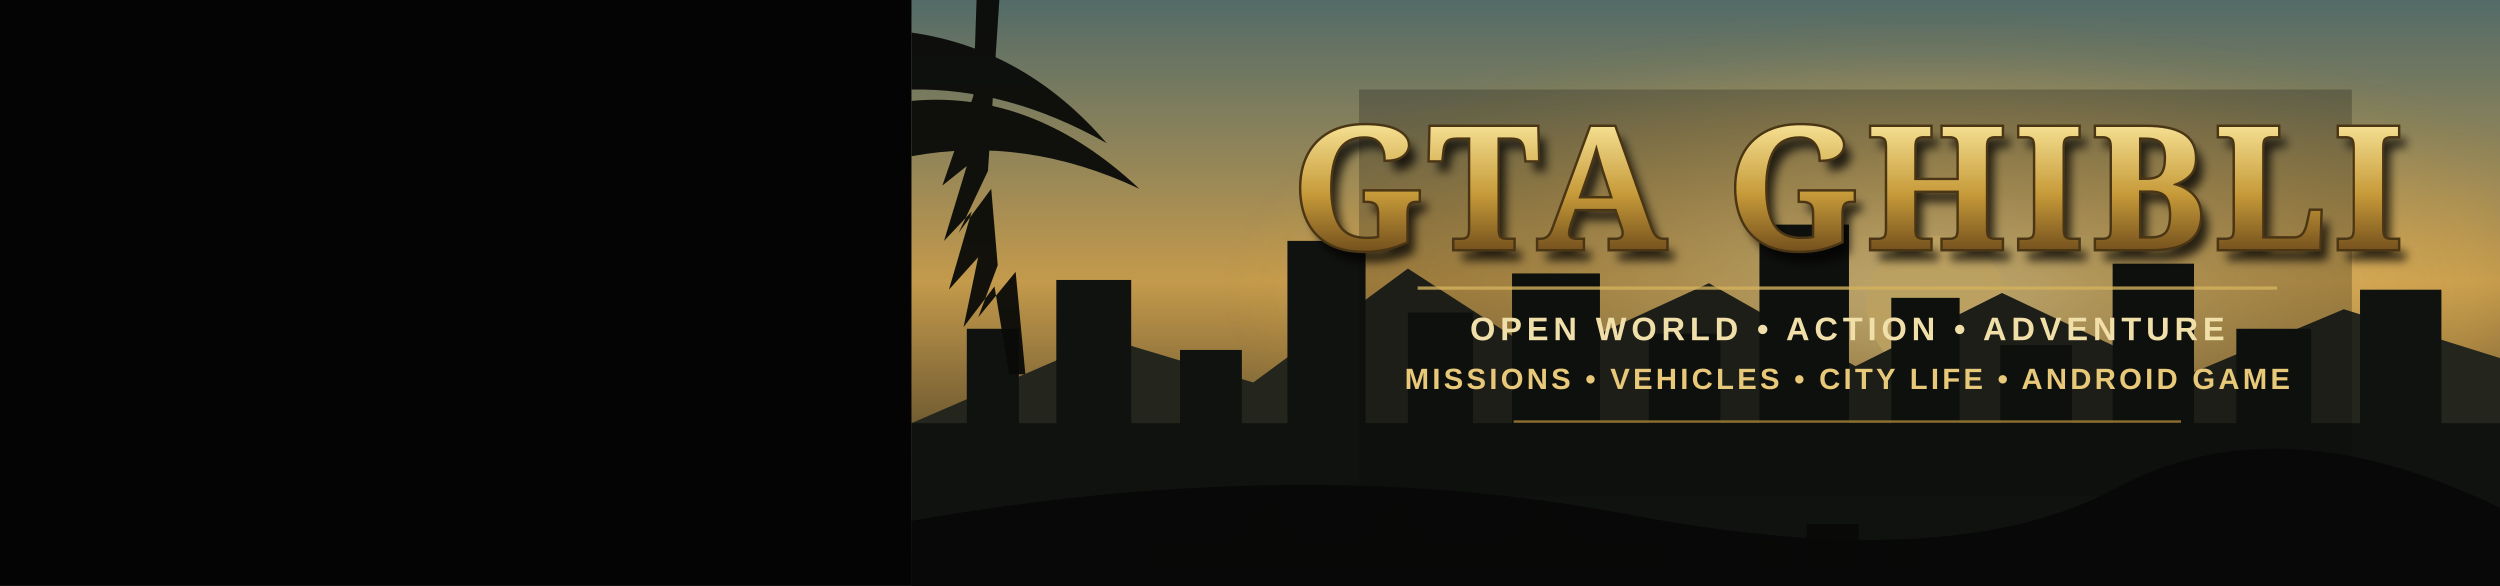
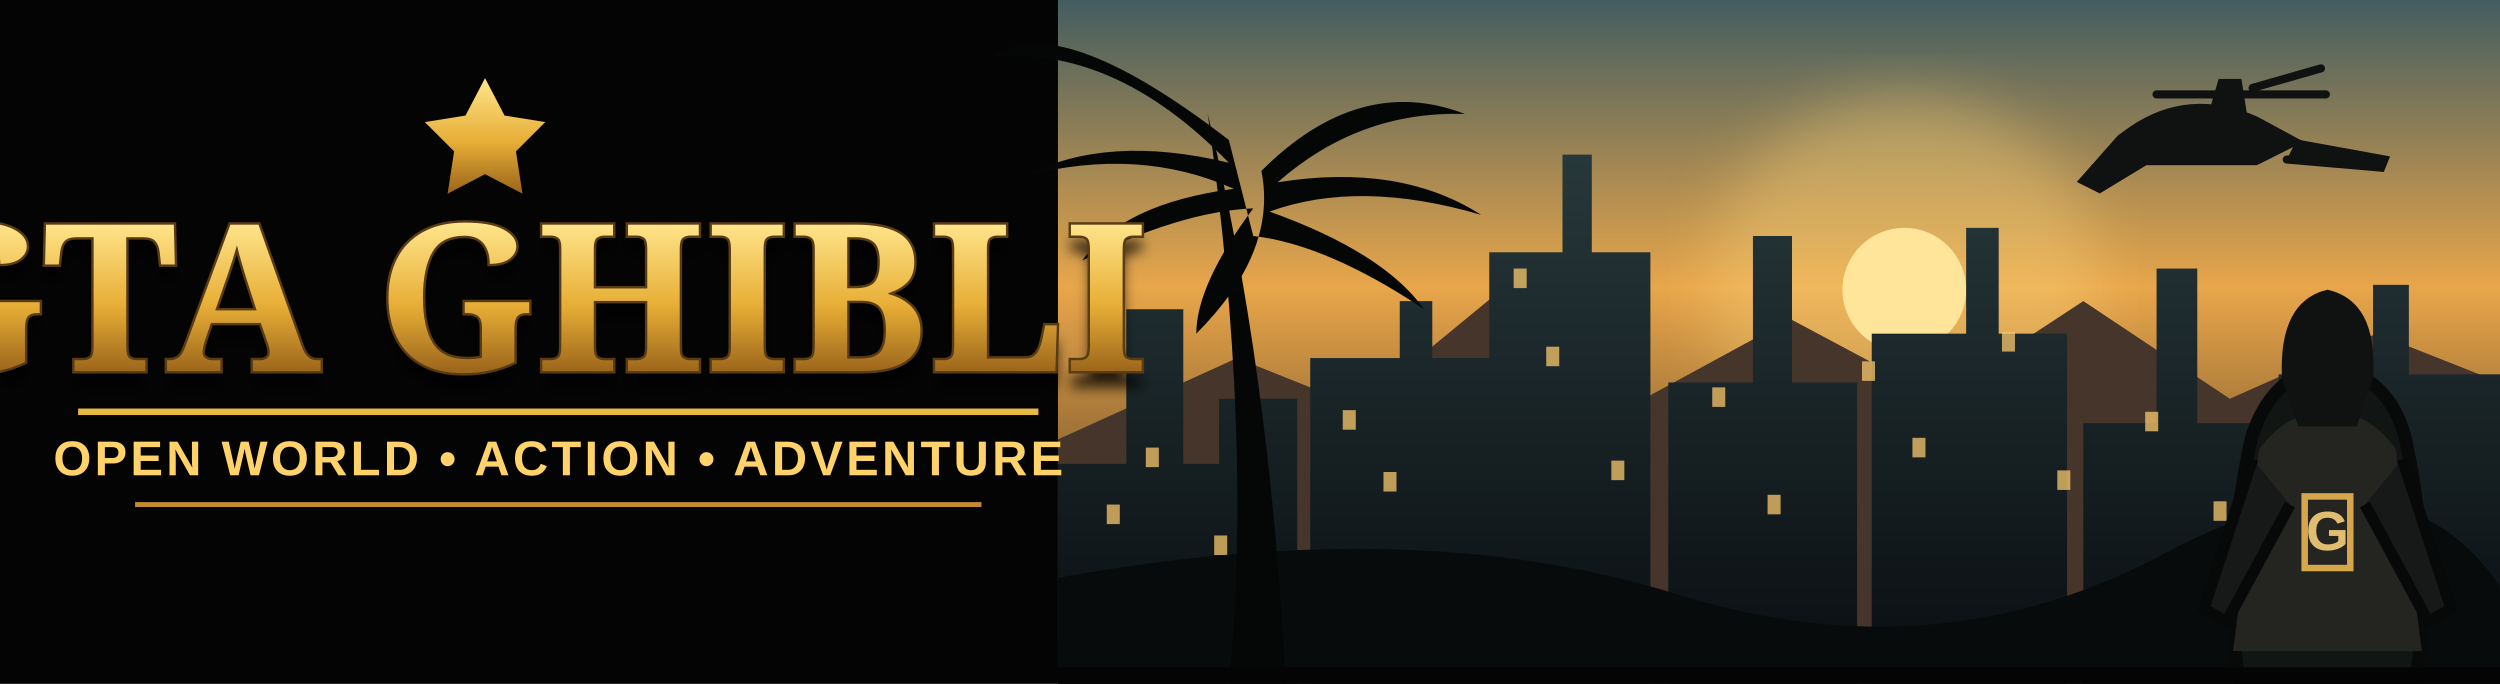
- <svg xmlns="http://www.w3.org/2000/svg" width="1536" height="360" viewBox="0 0 1536 360">
+ <svg xmlns="http://www.w3.org/2000/svg" width="1536" height="420" viewBox="0 0 1536 420">
  <defs>
-     <linearGradient id="sky" x2="0" y2="1">
-       <stop stop-color="#536b68" />
-       <stop offset=".48" stop-color="#c49a4c" />
-       <stop offset="1" stop-color="#151713" />
+     <linearGradient id="sky" x1="0" y1="0" x2="0" y2="1">
+       <stop stop-color="#435d60" />
+       <stop offset=".42" stop-color="#e8a64a" />
+       <stop offset="1" stop-color="#251b18" />
    </linearGradient>
-     <linearGradient id="gold" x2="0" y2="1">
-       <stop stop-color="#f5df91" />
-       <stop offset=".55" stop-color="#c69a39" />
-       <stop offset="1" stop-color="#75511d" />
+     <linearGradient id="gold" x1="0" y1="0" x2="0" y2="1">
+       <stop stop-color="#ffe58b" />
+       <stop offset=".55" stop-color="#e7ae36" />
+       <stop offset="1" stop-color="#9a641b" />
    </linearGradient>
-     <radialGradient id="sun">
-       <stop stop-color="#ffe7a0" stop-opacity=".9" />
-       <stop offset="1" stop-color="#e5a83a" stop-opacity="0" />
-     </radialGradient>
-     <filter id="glow">
-       <feGaussianBlur stdDeviation="14" />
+     <linearGradient id="city" x1="0" y1="0" x2="0" y2="1">
+       <stop stop-color="#27383b" />
+       <stop offset="1" stop-color="#090d10" />
+     </linearGradient>
+     <filter id="soft">
+       <feGaussianBlur stdDeviation="18" />
    </filter>
    <filter id="shadow">
-       <feGaussianBlur stdDeviation="3" />
+       <feGaussianBlur stdDeviation="4" />
    </filter>
  </defs>
-   <rect width="1536" height="360" fill="#030403" />
-   <rect x="560" width="976" height="360" fill="url(#sky)" />
-   <ellipse cx="1185" cy="180" rx="420" ry="155" fill="url(#sun)" filter="url(#glow)" />
-   <circle cx="1190" cy="188" r="43" fill="#f4d17b" opacity=".88" />
-   <path d="M560 260 680 208 770 235 865 165 950 220 1050 174 1140 225 1230 180 1340 232 1440 190 1536 220V360H560Z" fill="#24251d" />
-   <g fill="#10120f">
-     <path d="M560 360V260h34v-58h32v58h23v-88h46v88h30v-45h38v45h28v-112h48v112h26v-68h40v68h24v-92h54v92h30v-55h44v55h24v-122h55v122h26v-77h42v77h25v-48h44v48h25v-98h50v98h26v-58h46v58h30v-82h50v82h38v-45h48v45h38v100H560Z" />
+   <rect width="1536" height="420" fill="#030403" />
+   <rect x="650" width="886" height="420" fill="url(#sky)" />
+   <circle cx="1170" cy="178" r="120" fill="#ffd77c" opacity=".35" filter="url(#soft)" />
+   <circle cx="1170" cy="178" r="38" fill="#ffe59a" />
+   <path d="M650 270 760 220 835 250 920 180 1010 245 1100 196 1190 244 1280 185 1370 245 1460 205 1536 235V420H650Z" fill="#46352b" />
+   <g fill="url(#city)">
+     <path d="M650 420V285h42v-95h35v95h22V245h48v175zM805 420V220h55v-35h20v35h35v200zM915 420V155h45v-60h18v60h36v265zM1025 420V235h52v-90h24v90h40v185zM1150 420V205h58v-65h20v65h42v215zM1280 420V260h45v-95h25v95h42v160zM1400 420V230h58v-55h22v55h56v190z" />
  </g>
-   <path d="M560 320Q800 278 1000 316T1300 300T1536 312V360H560Z" fill="#070807" />
-   <g fill="#090a08" opacity=".95">
-     <path d="M600 0h14l-7 105-18 38 20-27 4 47-12 32 23-28 6 63h-10l-9-54-19 25 9-43-18 20 14-48-17 18 14-46-15 12 19-55Z" />
-     <path d="M560 20Q630 30 680 88Q620 54 560 55Z" />
-     <path d="M560 62Q635 55 700 116Q630 83 560 96Z" />
+   <g fill="#f8c86c" opacity=".75">
+     <path d="M680 310h8v12h-8zm24-35h8v12h-8zm42 54h8v12h-8zm79-77h8v12h-8zm25 38h8v12h-8zm80-125h8v12h-8zm20 48h8v12h-8zm40 70h8v12h-8zm62-45h8v12h-8zm34 66h8v12h-8zm58-82h8v12h-8zm31 47h8v12h-8zm55-65h8v12h-8zm34 85h8v12h-8zm54-36h8v12h-8zm42 55h8v12h-8z" />
  </g>
-   <g fill="#080907" opacity=".95">
-     <path d="M710 350h310v-18h-310zM760 332l18-25 18 25zM840 332l18-25 18 25zM930 332l18-25 18 25z" />
-     <path d="M1080 350v-18h18v18zM1110 350v-28h32v28zM1160 350v-17h22v17z" />
+   <path d="M650 355Q870 315 1030 365T1330 340T1536 360V420H650Z" fill="#080b0c" />
+   <g fill="#050706">
+     <path d="M755 420Q770 270 742 70Q780 225 790 420Z" />
+     <path d="M755 86Q650 5 610 35Q685 28 755 100Q680 82 630 108Q700 90 758 116Q690 125 665 160Q725 130 770 128Q735 175 735 205Q785 155 775 105Q835 45 900 70Q835 68 785 112Q860 100 910 132Q835 110 780 130Q850 155 875 190Q815 150 770 145Z" />
  </g>
-   <g transform="translate(835 55)">
-     <path d="M0 0h610v250H0z" fill="#090a08" opacity=".24" />
-     <text x="305" y="105" text-anchor="middle" font-family="Georgia,serif" font-size="105" font-weight="900" letter-spacing="5" fill="#000" opacity=".75" filter="url(#shadow)">GTA GHIBLI</text>
-     <text x="300" y="98" text-anchor="middle" font-family="Georgia,serif" font-size="105" font-weight="900" letter-spacing="5" fill="url(#gold)" stroke="#4a3514" stroke-width="3" paint-order="stroke">GTA GHIBLI</text>
-     <path d="M36 122H564" stroke="#d3b15c" stroke-width="2" opacity=".8" />
-     <text x="300" y="154" text-anchor="middle" font-family="Arial,sans-serif" font-size="20" font-weight="700" letter-spacing="3" fill="#f1dfaa">OPEN WORLD • ACTION • ADVENTURE</text>
-     <text x="300" y="184" text-anchor="middle" font-family="Arial,sans-serif" font-size="18" font-weight="700" letter-spacing="2" fill="#e8c979">MISSIONS • VEHICLES • CITY LIFE • ANDROID GAME</text>
-     <path d="M95 204H505" stroke="#a98537" stroke-width="1.5" opacity=".8" />
+   <g fill="#101211" stroke="#101211" stroke-width="5" stroke-linecap="round">
+     <path d="M1310 80q35-24 76-6l24 13-24 12h-68l-28 17-10-5 23-26z" />
+     <path d="M1360 68l5-17 10 0 3 19M1325 58h104M1384 54l42-12" />
+     <path d="M1410 88l55 10-2 5-58-5" />
  </g>
+   <g transform="translate(1430 150)">
+     <path d="M-54 270Q-65 205-47 120Q-35 80 0 75Q38 80 48 120Q65 200 54 270Z" fill="#111514" stroke="#080909" stroke-width="8" />
+     <path d="M-42 126Q-22 100 0 105Q23 100 42 126L58 250H-58Z" fill="#242521" />
+     <path d="M-28 82Q-30 35 0 28Q31 35 28 82L18 112H-18Z" fill="#101211" />
+     <path d="M-14 155h28v44h-28z" fill="none" stroke="#d5a64b" stroke-width="4" />
+     <text x="0" y="188" text-anchor="middle" font-family="Arial,sans-serif" font-size="34" font-weight="900" fill="#e0bd71">G</text>
+     <path d="M-46 132l-30 92 14 8 39-72M46 132l30 92-14 8-39-72" fill="#171918" stroke="#070808" stroke-width="7" />
+   </g>
+   <g transform="translate(48 48)">
+     <path d="M250 0l12 23 25 4-18 18 4 26-23-12-23 12 4-26-18-18 25-4z" fill="url(#gold)" />
+     <text x="270" y="190" text-anchor="middle" font-family="Georgia,serif" font-size="126" font-weight="900" letter-spacing="1" fill="#000" opacity=".8" filter="url(#shadow)">GTA GHIBLI</text>
+     <text x="270" y="180" text-anchor="middle" font-family="Georgia,serif" font-size="126" font-weight="900" letter-spacing="1" fill="url(#gold)" stroke="#593b14" stroke-width="3" paint-order="stroke">GTA GHIBLI</text>
+     <path d="M0 205H590" stroke="#e8b944" stroke-width="4" />
+     <text x="295" y="244" text-anchor="middle" font-family="Arial,sans-serif" font-size="30" font-weight="900" letter-spacing="2" fill="#ffd36a">OPEN WORLD • ACTION • ADVENTURE</text>
+     <path d="M35 262H555" stroke="#c38b2e" stroke-width="3" />
+   </g>
+   <rect y="410" width="1536" height="10" fill="#030403" />
</svg>
